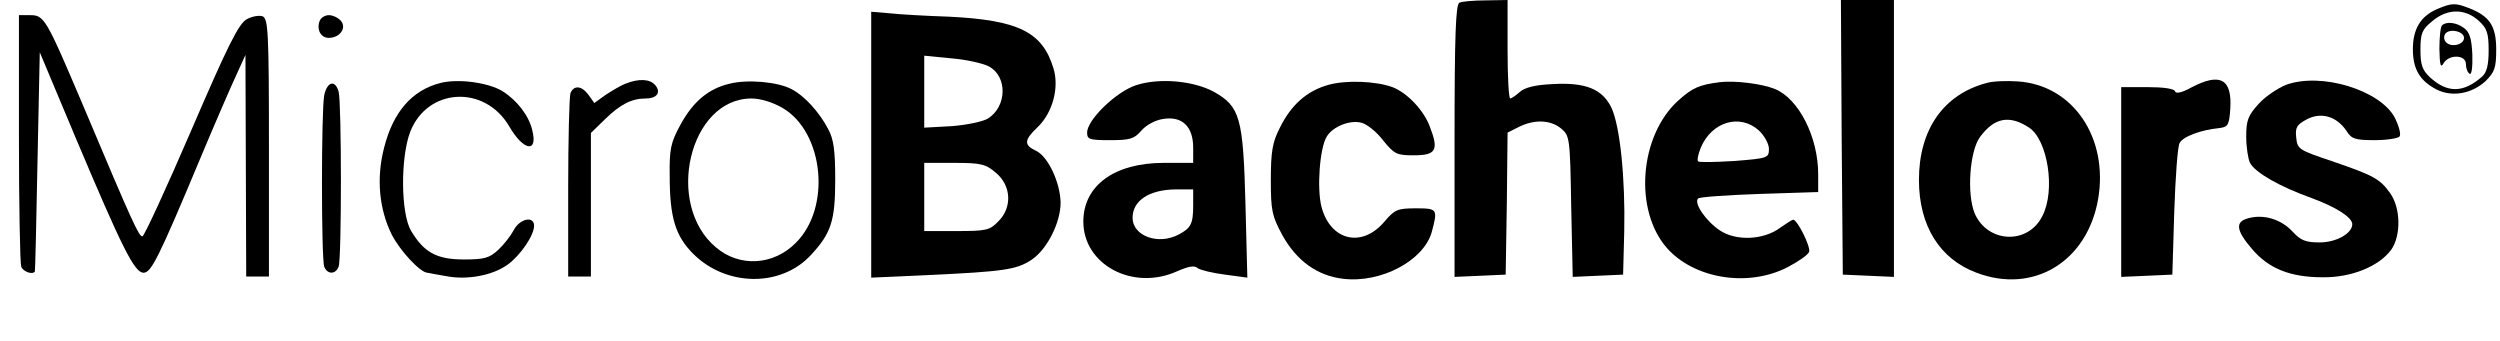
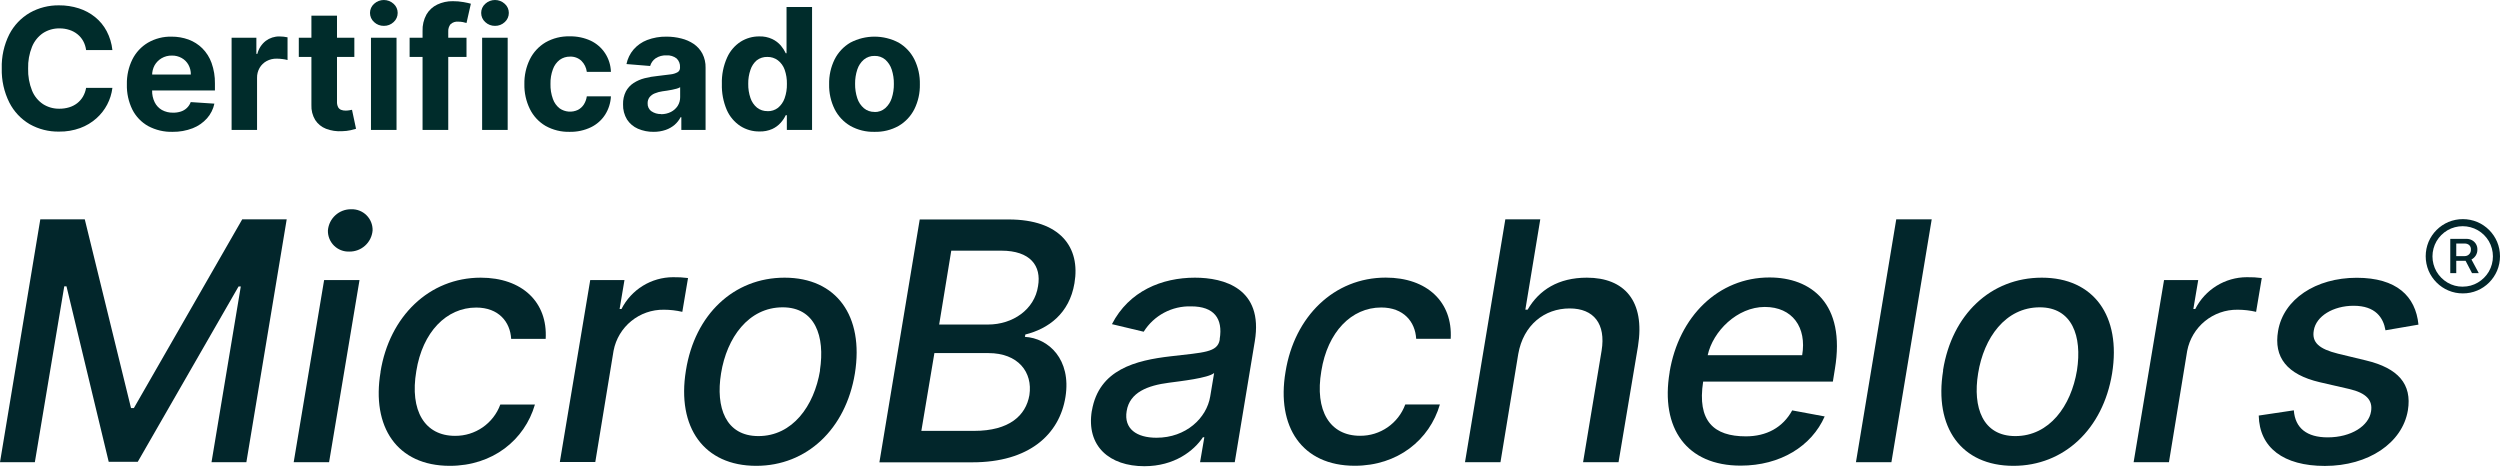
- <svg xmlns="http://www.w3.org/2000/svg" version="1.0" width="660pt" height="90pt" viewBox="0 0 660 90" preserveAspectRatio="xMidYMid meet">
-   <g transform="translate(0,90) scale(0.1,-0.1)" fill="#000000" stroke="none">
-     <path d="M3853 893 c-10 -4 -13 -86 -13 -364 l0 -360 68 3 67 3 3 187 2 188 30 15 c40 20 83 19 111 -4 23 -19 24 -24 27 -206 l4 -186 66 3 67 3 3 114 c3 140 -11 278 -34 327 -24 49 -68 67 -155 62 -46 -2 -74 -9 -87 -21 -10 -9 -22 -17 -25 -17 -4 0 -7 59 -7 130 l0 130 -57 -1 c-32 0 -64 -3 -70 -6z" />
-     <path d="M4862 538 l3 -363 68 -3 67 -3 0 366 0 365 -70 0 -70 0 2 -362z" />
-     <path d="M6434 876 c-44 -19 -64 -53 -64 -106 0 -52 18 -83 62 -106 41 -21 93 -12 130 22 24 24 28 35 28 84 0 62 -18 88 -73 109 -36 14 -45 13 -83 -3z m110 -31 c22 -20 26 -33 26 -78 0 -39 -5 -58 -17 -69 -50 -44 -92 -44 -138 -2 -20 19 -25 32 -25 73 0 43 4 53 31 75 40 34 87 34 123 1z" />
-     <path d="M6447 833 c-4 -3 -7 -31 -7 -62 1 -43 3 -52 11 -38 14 24 59 23 59 -2 0 -11 4 -22 10 -26 5 -3 8 17 7 51 -2 42 -7 59 -22 70 -20 15 -47 18 -58 7z m58 -33 c0 -18 -33 -26 -47 -12 -6 6 -7 15 -3 22 10 16 50 8 50 -10z" />
-     <path d="M2300 518 l0 -351 153 7 c195 9 231 14 270 40 41 27 77 98 77 151 -1 53 -33 122 -65 137 -32 15 -32 28 4 62 40 38 58 105 42 156 -29 96 -93 127 -276 136 -60 2 -131 6 -157 9 l-48 4 0 -351z m310 207 c50 -26 49 -106 -2 -138 -13 -8 -56 -17 -95 -20 l-73 -4 0 95 0 95 71 -7 c39 -3 83 -13 99 -21z m19 -281 c41 -34 44 -92 6 -129 -22 -23 -32 -25 -110 -25 l-85 0 0 90 0 90 79 0 c71 0 83 -3 110 -26z" />
-     <path d="M50 536 c0 -178 3 -331 6 -340 5 -13 29 -22 36 -13 1 1 4 132 7 290 l6 289 94 -224 c124 -294 156 -358 180 -358 20 0 39 37 149 300 38 91 81 190 95 220 l25 55 1 -292 1 -293 30 0 30 0 0 340 c0 308 -2 341 -17 347 -9 3 -28 0 -42 -8 -21 -12 -50 -70 -146 -293 -66 -153 -124 -279 -129 -280 -9 -1 -25 33 -156 344 -99 233 -103 240 -141 240 l-29 0 0 -324z" />
-     <path d="M844 845 c-9 -23 3 -45 24 -45 29 0 48 26 32 45 -7 8 -21 15 -32 15 -10 0 -21 -7 -24 -15z" />
-     <path d="M1163 681 c-75 -19 -125 -76 -149 -171 -21 -81 -13 -162 20 -229 22 -43 75 -100 94 -101 4 -1 26 -5 50 -9 55 -11 124 2 163 31 34 25 69 77 69 102 0 27 -38 19 -54 -12 -8 -15 -26 -38 -41 -52 -23 -21 -36 -25 -90 -25 -73 0 -106 19 -140 76 -27 46 -28 193 -2 261 45 116 196 125 261 15 38 -66 77 -72 61 -10 -9 38 -40 78 -78 102 -37 23 -117 34 -164 22z" />
-     <path d="M1651 679 c-13 -5 -36 -19 -53 -30 l-29 -21 -15 21 c-18 25 -39 27 -48 5 -3 -9 -6 -121 -6 -250 l0 -234 30 0 30 0 0 190 0 189 38 37 c40 39 70 54 107 54 29 0 41 16 25 35 -14 17 -44 18 -79 4z" />
-     <path d="M1926 679 c-56 -13 -97 -48 -130 -109 -25 -46 -29 -63 -28 -134 0 -110 15 -159 62 -206 87 -87 232 -89 311 -3 53 57 64 90 64 198 0 78 -4 108 -19 135 -23 44 -63 88 -97 105 -36 19 -116 26 -163 14z m140 -64 c109 -64 129 -263 35 -356 -59 -60 -149 -65 -211 -12 -136 114 -70 393 94 393 24 0 56 -10 82 -25z" />
-     <path d="M2999 675 c-52 -17 -129 -91 -129 -125 0 -18 6 -20 60 -20 53 0 64 3 83 25 13 15 37 28 58 31 50 8 79 -20 79 -76 l0 -40 -78 0 c-130 0 -212 -60 -212 -155 0 -114 131 -184 248 -131 30 13 45 16 54 8 7 -5 40 -13 72 -17 l59 -8 -5 195 c-6 227 -14 257 -84 296 -54 29 -144 37 -205 17z m151 -317 c0 -49 -6 -60 -38 -77 -54 -29 -122 -4 -122 44 0 45 43 74 113 75 l47 0 0 -42z" />
-     <path d="M3507 676 c-57 -16 -99 -53 -129 -115 -19 -37 -23 -63 -23 -136 0 -81 3 -95 30 -145 38 -69 93 -108 161 -116 100 -12 213 48 234 124 16 60 15 62 -42 62 -48 0 -56 -3 -83 -35 -59 -70 -142 -51 -166 38 -13 48 -5 158 14 187 16 26 61 44 91 36 14 -3 40 -24 57 -46 30 -37 36 -40 81 -40 59 0 67 13 43 75 -16 44 -60 90 -99 105 -44 16 -122 19 -169 6z" />
-     <path d="M4540 683 c-55 -7 -72 -15 -109 -48 -103 -93 -118 -289 -31 -389 72 -82 214 -105 318 -52 29 15 55 33 58 41 5 13 -31 85 -42 85 -3 0 -18 -10 -34 -21 -44 -33 -117 -36 -160 -7 -37 25 -69 72 -57 84 4 4 77 9 162 12 l155 5 0 47 c0 98 -51 199 -114 225 -34 14 -107 23 -146 18z m104 -128 c14 -13 26 -35 26 -48 0 -24 -3 -25 -91 -32 -50 -3 -93 -4 -96 -1 -3 3 0 19 7 36 29 69 104 91 154 45z" />
-     <path d="M5245 681 c-114 -30 -179 -123 -179 -256 0 -121 55 -209 152 -245 150 -57 292 29 321 194 28 162 -66 301 -211 311 -29 2 -66 1 -83 -4z m112 -118 c49 -33 70 -165 35 -233 -38 -77 -145 -72 -179 7 -21 52 -13 164 14 201 38 52 78 59 130 25z" />
-     <path d="M5785 669 c-25 -14 -41 -17 -43 -10 -2 7 -31 11 -73 11 l-69 0 0 -250 0 -251 68 3 67 3 5 165 c3 91 9 173 14 182 8 17 55 35 106 40 22 3 25 8 28 51 5 79 -27 96 -103 56z" />
-     <path d="M6035 676 c-22 -9 -55 -31 -72 -50 -28 -31 -33 -43 -33 -87 0 -27 5 -59 10 -69 14 -26 79 -63 163 -93 65 -24 107 -51 107 -69 0 -24 -42 -48 -86 -48 -37 0 -50 5 -72 29 -30 32 -75 46 -116 35 -36 -9 -33 -32 9 -81 44 -52 101 -75 187 -75 76 -1 149 29 181 73 26 37 25 110 -3 149 -27 38 -44 47 -155 85 -86 29 -90 31 -93 62 -3 27 2 34 28 48 38 20 79 8 105 -31 13 -21 23 -24 75 -24 32 0 62 5 65 10 4 6 -2 27 -12 48 -38 74 -195 122 -288 88z" />
-     <path d="M856 649 c-8 -40 -8 -432 0 -453 8 -21 30 -21 38 0 8 20 8 432 0 462 -9 32 -30 27 -38 -9z" />
+ <svg xmlns="http://www.w3.org/2000/svg" viewBox="0 0 739.54 137.91">
+   <defs>
+     <style>.cls-1{fill:none;}.cls-2{fill:#002c2b;}.cls-3{clip-path:url(#clip-path);}.cls-4{fill:#02262b;}</style>
+     <clipPath id="clip-path" transform="translate(0)">
+       <rect class="cls-1" x="0.12" y="61.9" width="739.42" height="76" />
+     </clipPath>
+   </defs>
+   <g id="Layer_2" data-name="Layer 2">
+     <g id="Layer_1-2" data-name="Layer 1">
+       <path class="cls-2" d="M33.25,14.81H25.47a7.6,7.6,0,0,0-.87-2.69,6.88,6.88,0,0,0-1.69-2,7.29,7.29,0,0,0-2.37-1.27,9,9,0,0,0-2.9-.45,8.76,8.76,0,0,0-4.92,1.39,9,9,0,0,0-3.25,4.05,16.12,16.12,0,0,0-1.15,6.44,16.31,16.31,0,0,0,1.16,6.53,8.79,8.79,0,0,0,3.26,4,8.73,8.73,0,0,0,4.85,1.35,9.69,9.69,0,0,0,2.86-.41,7.31,7.31,0,0,0,2.36-1.2,7,7,0,0,0,1.71-1.93A7.76,7.76,0,0,0,25.47,26l7.78,0a14.4,14.4,0,0,1-4.72,9,15,15,0,0,1-4.79,2.87,17.49,17.49,0,0,1-6.28,1.06,17.09,17.09,0,0,1-8.69-2.2,15.65,15.65,0,0,1-6-6.38A21.37,21.37,0,0,1,.52,20.26,21.16,21.16,0,0,1,2.76,10.14,15.75,15.75,0,0,1,8.83,3.77a17.12,17.12,0,0,1,8.63-2.19,18.76,18.76,0,0,1,5.87.89,14.9,14.9,0,0,1,4.8,2.58A13.42,13.42,0,0,1,31.55,9.2,15.55,15.55,0,0,1,33.25,14.81Z" transform="translate(0)" />
+       <path class="cls-2" d="M51.05,39a14.48,14.48,0,0,1-7.23-1.71,11.56,11.56,0,0,1-4.66-4.86,16,16,0,0,1-1.63-7.47,15.94,15.94,0,0,1,1.63-7.39,12,12,0,0,1,4.61-4.95,13.39,13.39,0,0,1,7-1.78,14.58,14.58,0,0,1,5,.86,11.41,11.41,0,0,1,4.08,2.59,11.75,11.75,0,0,1,2.73,4.32,17.31,17.31,0,0,1,1,6.08v2.08h-23V22.05H56.45a5.71,5.71,0,0,0-.71-2.89,5.11,5.11,0,0,0-2-2,5.7,5.7,0,0,0-2.9-.72,5.8,5.8,0,0,0-3.05.79,5.74,5.74,0,0,0-2.07,2.11A6.09,6.09,0,0,0,45,22.3v4.46a7.53,7.53,0,0,0,.76,3.5,5.37,5.37,0,0,0,2.13,2.27,6.52,6.52,0,0,0,3.29.8A7.08,7.08,0,0,0,53.49,33a4.6,4.6,0,0,0,2.93-2.8l7,.46A9.52,9.52,0,0,1,61.24,35,11.08,11.08,0,0,1,57,37.94,15.94,15.94,0,0,1,51.05,39Z" transform="translate(0)" />
+       <path class="cls-2" d="M68.51,38.44V11.17h7.33v4.76h.29a7,7,0,0,1,2.5-3.85,6.6,6.6,0,0,1,4.05-1.3,10.7,10.7,0,0,1,1.22.07,9.69,9.69,0,0,1,1.16.19v6.72a9.18,9.18,0,0,0-1.48-.29,13.59,13.59,0,0,0-1.72-.12,6,6,0,0,0-3,.72,5.32,5.32,0,0,0-2.06,2,5.66,5.66,0,0,0-.76,3V38.44Z" transform="translate(0)" />
+       <path class="cls-2" d="M104.82,11.17v5.68H88.39V11.17ZM92.12,4.63h7.57V30.06a3.34,3.34,0,0,0,.32,1.63,1.73,1.73,0,0,0,.89.8,3.52,3.52,0,0,0,1.34.23,6.35,6.35,0,0,0,1.07-.09l.82-.15,1.19,5.62c-.38.12-.92.26-1.6.42a13,13,0,0,1-2.51.29,11.38,11.38,0,0,1-4.78-.72,6.68,6.68,0,0,1-3.19-2.6,7.92,7.92,0,0,1-1.12-4.44Z" transform="translate(0)" />
+       <path class="cls-2" d="M113.55,7.65a4.1,4.1,0,0,1-2.89-1.12,3.62,3.62,0,0,1-1.21-2.71,3.58,3.58,0,0,1,1.21-2.69,4.26,4.26,0,0,1,5.78,0,3.57,3.57,0,0,1,1.2,2.69,3.61,3.61,0,0,1-1.2,2.71A4.07,4.07,0,0,1,113.55,7.65Zm-3.81,30.79V11.17h7.56V38.44Z" transform="translate(0)" />
+       <path class="cls-2" d="M138,11.17v5.68H121.17V11.17ZM125,38.44V9.2a9.43,9.43,0,0,1,1.16-4.92,7.34,7.34,0,0,1,3.19-2.93,10.42,10.42,0,0,1,4.59-1,17.41,17.41,0,0,1,3.19.27q1.46.27,2.16.48L138,6.8c-.3-.09-.66-.18-1.09-.27a7.31,7.31,0,0,0-1.33-.12,2.94,2.94,0,0,0-2.32.77,3.24,3.24,0,0,0-.66,2.16v29.1Z" transform="translate(0)" />
+       <path class="cls-2" d="M146.44,7.65a4.11,4.11,0,0,1-2.9-1.12,3.61,3.61,0,0,1-1.2-2.71,3.57,3.57,0,0,1,1.2-2.69,4.26,4.26,0,0,1,5.78,0,3.57,3.57,0,0,1,1.2,2.69,3.61,3.61,0,0,1-1.2,2.71A4.06,4.06,0,0,1,146.44,7.65Zm-3.82,30.79V11.17h7.56V38.44Z" transform="translate(0)" />
+       <path class="cls-2" d="M168.54,39a13.88,13.88,0,0,1-7.2-1.78,11.88,11.88,0,0,1-4.61-5,16,16,0,0,1-1.61-7.32,16,16,0,0,1,1.62-7.36,12.08,12.08,0,0,1,4.63-5,13.71,13.71,0,0,1,7.14-1.79,14.27,14.27,0,0,1,6.25,1.3A10.46,10.46,0,0,1,179,15.75a10.65,10.65,0,0,1,1.72,5.5h-7.13A5.6,5.6,0,0,0,172,18a4.65,4.65,0,0,0-3.37-1.25,5.08,5.08,0,0,0-3.06.95,6.06,6.06,0,0,0-2,2.76,11.67,11.67,0,0,0-.73,4.38,12.11,12.11,0,0,0,.72,4.44,6.08,6.08,0,0,0,2,2.79,5.41,5.41,0,0,0,5.41.43,4.66,4.66,0,0,0,1.72-1.56,6.12,6.12,0,0,0,.9-2.45h7.13A11.1,11.1,0,0,1,179,33.94a10.37,10.37,0,0,1-4.18,3.7A13.94,13.94,0,0,1,168.54,39Z" transform="translate(0)" />
+       <path class="cls-2" d="M193.37,39a11.33,11.33,0,0,1-4.66-.92,7.37,7.37,0,0,1-3.22-2.71,8.16,8.16,0,0,1-1.18-4.51,8,8,0,0,1,.83-3.81,6.83,6.83,0,0,1,2.28-2.49,11,11,0,0,1,3.27-1.42,24.79,24.79,0,0,1,3.87-.67c1.58-.17,2.86-.33,3.83-.47a5.42,5.42,0,0,0,2.11-.67,1.48,1.48,0,0,0,.66-1.31v-.11a3.28,3.28,0,0,0-1-2.61,4.41,4.41,0,0,0-3-.92,5.33,5.33,0,0,0-3.25.89,4.23,4.23,0,0,0-1.59,2.25l-7-.57a9.57,9.57,0,0,1,2.1-4.31,10.18,10.18,0,0,1,4-2.8,15.42,15.42,0,0,1,5.75-1,17.36,17.36,0,0,1,4.36.54A11.36,11.36,0,0,1,205.22,13a8,8,0,0,1,2.56,2.87,8.63,8.63,0,0,1,.94,4.18V38.44h-7.17V34.66h-.21a7.8,7.8,0,0,1-1.76,2.25,8.21,8.21,0,0,1-2.64,1.51A10.85,10.85,0,0,1,193.37,39Zm2.16-5.22a6.35,6.35,0,0,0,2.95-.67,5.16,5.16,0,0,0,2-1.8,4.73,4.73,0,0,0,.72-2.58V25.8a4.2,4.2,0,0,1-1,.42q-.62.18-1.38.33l-1.53.27L196,27a9.49,9.49,0,0,0-2.33.63,3.73,3.73,0,0,0-1.54,1.14,2.85,2.85,0,0,0-.55,1.79,2.71,2.71,0,0,0,1.12,2.35A4.82,4.82,0,0,0,195.53,33.74Z" transform="translate(0)" />
+       <path class="cls-2" d="M224.65,38.89A10.24,10.24,0,0,1,219,37.28a11,11,0,0,1-4-4.74,18.24,18.24,0,0,1-1.46-7.7A17.78,17.78,0,0,1,215.1,17a10.88,10.88,0,0,1,4-4.67,10.23,10.23,0,0,1,5.51-1.56,8.4,8.4,0,0,1,3.83.78A7.71,7.71,0,0,1,231,13.5a10.3,10.3,0,0,1,1.44,2.25h.23V2.08h7.55V38.44h-7.46V34.07h-.32a9.38,9.38,0,0,1-1.5,2.25,7.6,7.6,0,0,1-2.5,1.84A8.75,8.75,0,0,1,224.65,38.89Zm2.4-6a4.85,4.85,0,0,0,3.1-1,6.39,6.39,0,0,0,1.95-2.81,11.92,11.92,0,0,0,.68-4.25,12,12,0,0,0-.67-4.22,6,6,0,0,0-2-2.77,5,5,0,0,0-3.11-1,4.92,4.92,0,0,0-3.14,1A6.23,6.23,0,0,0,222,20.65a12,12,0,0,0-.66,4.15A12.25,12.25,0,0,0,222,29a6.25,6.25,0,0,0,1.93,2.84A4.82,4.82,0,0,0,227.05,32.87Z" transform="translate(0)" />
+       <path class="cls-2" d="M258.69,39a13.86,13.86,0,0,1-7.15-1.76,12,12,0,0,1-4.64-4.94,15.81,15.81,0,0,1-1.63-7.36,15.88,15.88,0,0,1,1.63-7.39,12,12,0,0,1,4.64-4.94,15.33,15.33,0,0,1,14.3,0,12,12,0,0,1,4.64,4.94,15.88,15.88,0,0,1,1.63,7.39,15.81,15.81,0,0,1-1.63,7.36,12,12,0,0,1-4.64,4.94A13.86,13.86,0,0,1,258.69,39Zm0-5.86A4.66,4.66,0,0,0,261.87,32a6.72,6.72,0,0,0,1.91-2.94,12.94,12.94,0,0,0,.64-4.24,13,13,0,0,0-.64-4.25,6.72,6.72,0,0,0-1.91-2.94,4.68,4.68,0,0,0-3.15-1.09,4.79,4.79,0,0,0-3.18,1.09,6.52,6.52,0,0,0-1.94,2.94,13,13,0,0,0-.65,4.25,12.93,12.93,0,0,0,.65,4.24A6.52,6.52,0,0,0,255.54,32,4.78,4.78,0,0,0,258.72,33.11Z" transform="translate(0)" />
+       <g class="cls-3">
+         <polygon class="cls-4" points="25.08 64.89 38.76 120.72 39.6 120.72 71.65 64.89 84.81 64.89 72.88 136.72 62.57 136.72 71.23 84.74 70.57 84.74 40.75 136.61 32.16 136.61 19.67 84.7 19.01 84.7 10.31 136.72 0 136.72 11.92 64.89 25.08 64.89 25.08 64.89" />
+       </g>
+       <path class="cls-4" d="M97,68.18a6.82,6.82,0,0,1,6.91-6.28,6.11,6.11,0,0,1,6.31,6.28,6.81,6.81,0,0,1-6.91,6.24A6.09,6.09,0,0,1,97,68.18ZM95.86,82.84h10.49l-9,53.88H86.88l9-53.88Z" transform="translate(0)" />
+       <path class="cls-4" d="M112.56,110C115.19,93.57,127,82.14,142.2,82.14c12.24,0,19.85,7.23,19.22,18.1H151.21c-.28-5-3.68-9.26-10.35-9.26-8.8,0-15.88,7.26-17.71,18.8-2,11.75,2.53,19.15,11.44,19.15A14.13,14.13,0,0,0,148,119.67h10.24c-3.05,10.49-12.48,18.13-25.18,18.13-15.64,0-23.22-11.54-20.48-27.78Z" transform="translate(0)" />
+       <path class="cls-4" d="M174.59,82.84h10.14l-1.44,8.56h.56A17.15,17.15,0,0,1,199.11,82a29.27,29.27,0,0,1,4.42.25l-1.69,10a24,24,0,0,0-5.43-.63,14.94,14.94,0,0,0-14.91,12.14l-5.4,32.9H165.61l9-53.88Z" transform="translate(0)" />
+       <path class="cls-4" d="M242.54,109.57c1.58-10.14-1.43-18.66-11-18.66-10.13,0-16.55,9-18.24,19.54-1.64,10.1,1.37,18.55,11.05,18.55,10.07,0,16.49-8.87,18.24-19.43Zm-39.63,0c2.63-16.56,14.17-27.43,29.18-27.43,15.36,0,23.53,11.33,20.8,28.34-2.7,16.45-14.24,27.32-29.18,27.32-15.44,0-23.57-11.33-20.8-28.23Z" transform="translate(0)" />
+       <path class="cls-4" d="M292.3,96c7.3,0,13.75-4.45,14.77-11.36,1.05-6-2.28-10.49-10.87-10.49H281.4L277.82,96Zm-4.13,31.46c10.37,0,15.29-4.52,16.34-10.56,1.05-6.84-3.37-12.45-12.1-12.45h-16l-3.86,23Zm-16.1-62.54h26.3c15.29,0,21.29,8.25,19.47,18.87-1.51,9-7.75,13.47-14.52,15.16l-.14.7c7,.38,13.78,6.66,12,17.78s-10.8,19.33-27.5,19.33H260.14l11.93-71.84Z" transform="translate(0)" />
+       <path class="cls-4" d="M358,117.28l1.16-6.94c-1.75,1.51-10,2.42-13.4,2.88-6.17.8-11.61,2.8-12.48,8.41-.85,5.19,2.91,7.86,8.83,7.86,8.74,0,14.84-5.82,15.89-12.21Zm-35,4.21c2.07-12.2,12.94-14.9,23.36-16.1,9.78-1.15,13.78-1.12,14.45-4.87v-.25c1-6.06-1.69-9.64-8.42-9.64a16,16,0,0,0-14.07,7.5l-9.39-2.24c5.05-9.82,14.8-13.75,24.55-13.75,8.55,0,20.31,3.12,17.71,18.8l-5.93,35.78H355l1.26-7.37h-.42c-2.66,4-8.41,8.56-17.33,8.56-10.24,0-17.25-5.86-15.53-16.42Z" transform="translate(0)" />
+       <path class="cls-4" d="M380.28,110c2.63-16.45,14.42-27.88,29.64-27.88,12.24,0,19.85,7.23,19.22,18.1H418.93c-.28-5-3.68-9.26-10.35-9.26-8.8,0-15.88,7.26-17.71,18.8-2,11.75,2.53,19.15,11.44,19.15a14.12,14.12,0,0,0,13.39-9.26h10.24c-3.05,10.49-12.48,18.13-25.18,18.13-15.64,0-23.22-11.54-20.48-27.78Z" transform="translate(0)" />
+       <path class="cls-4" d="M443.86,136.72H433.37L445.3,64.88h10.34l-4.42,26.73h.67c3.4-5.86,9.12-9.47,17.53-9.47,11.05,0,17.29,6.84,15.12,20.31l-5.75,34.27H468.3l5.48-33c1.29-7.89-2.29-12.48-9.44-12.48-7.47,0-13.72,4.9-15.22,13.5l-5.26,32Z" transform="translate(0)" />
+       <path class="cls-4" d="M533.11,105.08c1.4-8.24-2.88-14.28-11.05-14.28S506.7,98,505.16,105.08Zm-39.22,5c2.74-16.56,14.52-28,29.54-28,12.24,0,22.62,7.61,19.36,27.08l-.6,3.72H503.82c-1.82,11.71,3.16,16.2,12.63,16.2,6.1,0,10.94-2.6,13.71-7.68l9.61,1.79c-3.86,8.77-13.08,14.55-24.86,14.55-15.89,0-23.82-10.94-21-27.67Z" transform="translate(0)" />
+       <polygon class="cls-4" points="559.51 136.72 549.02 136.72 560.94 64.89 571.43 64.89 559.51 136.72 559.51 136.72" />
+       <path class="cls-4" d="M614.4,109.57c1.58-10.14-1.44-18.66-11-18.66-10.14,0-16.56,9-18.24,19.54-1.65,10.1,1.37,18.55,11,18.55,10.07,0,16.49-8.87,18.24-19.43Zm-39.63,0C577.4,93,588.93,82.14,604,82.14c15.36,0,23.53,11.33,20.79,28.34-2.69,16.45-14.23,27.32-29.18,27.32-15.43,0-23.56-11.33-20.79-28.23Z" transform="translate(0)" />
+       <path class="cls-4" d="M640.14,82.84h10.13l-1.44,8.56h.57A17.12,17.12,0,0,1,664.65,82a29.19,29.19,0,0,1,4.42.25l-1.68,10a24.23,24.23,0,0,0-5.44-.63A15,15,0,0,0,647,103.82l-5.39,32.9H631.16l9-53.88Z" transform="translate(0)" />
+       <path class="cls-4" d="M705.66,97.68c-.63-3.68-2.91-7.23-9.43-7.23-6,0-11.12,3.06-11.78,7.33-.6,3.48,1.5,5.44,7.15,6.84l8.28,2c9.54,2.28,13.68,7,12.41,14.76-1.61,9.65-11.67,16.45-24.55,16.45-12.27,0-19.36-5.4-19.57-14.9l10.38-1.55c.39,5.3,3.9,8,10,8,7,0,12.18-3.4,12.84-7.65.56-3.33-1.37-5.47-6.45-6.66l-8.7-2c-9.75-2.28-13.68-7.4-12.35-15.15,1.58-9.44,11.19-15.75,23.26-15.75,11.75,0,17.43,5.4,18.27,13.86l-9.79,1.68Z" transform="translate(0)" />
+       <path class="cls-4" d="M730.73,76.08l2.53,4.71h-2l-2.46-4.71Zm-5.9,4.71V70.66h4.86a3.3,3.3,0,0,1,1.49.36,3.05,3.05,0,0,1,1.19,1.07,3,3,0,0,1,.48,1.74,3.19,3.19,0,0,1-.49,1.77,3.32,3.32,0,0,1-1.24,1.15,3.19,3.19,0,0,1-1.54.4h-3.76V75.76h3.29a1.8,1.8,0,0,0,1.26-.5,1.82,1.82,0,0,0,.56-1.43,1.62,1.62,0,0,0-.56-1.38,2,2,0,0,0-1.22-.41H726.6v8.75Zm3.72,4A8.63,8.63,0,0,0,733,83.58a9.22,9.22,0,0,0,3.24-3.24,9,9,0,0,0,0-9A9.12,9.12,0,0,0,733,68.12a9,9,0,0,0-9,0,9.09,9.09,0,0,0-3.23,3.23,9,9,0,0,0,0,9,9.2,9.2,0,0,0,3.23,3.24,8.67,8.67,0,0,0,4.5,1.21Zm0,2a10.71,10.71,0,0,1-4.27-.85,10.92,10.92,0,0,1-3.5-2.36,11.17,11.17,0,0,1-2.37-3.5,11.18,11.18,0,0,1,0-8.55,11.12,11.12,0,0,1,5.87-5.86,11.15,11.15,0,0,1,8.54,0,11.05,11.05,0,0,1,5.86,5.86,11.06,11.06,0,0,1,0,8.55,11.14,11.14,0,0,1-2.36,3.5,10.92,10.92,0,0,1-3.5,2.36,10.71,10.71,0,0,1-4.27.85Z" transform="translate(0)" />
+     </g>
  </g>
</svg>
